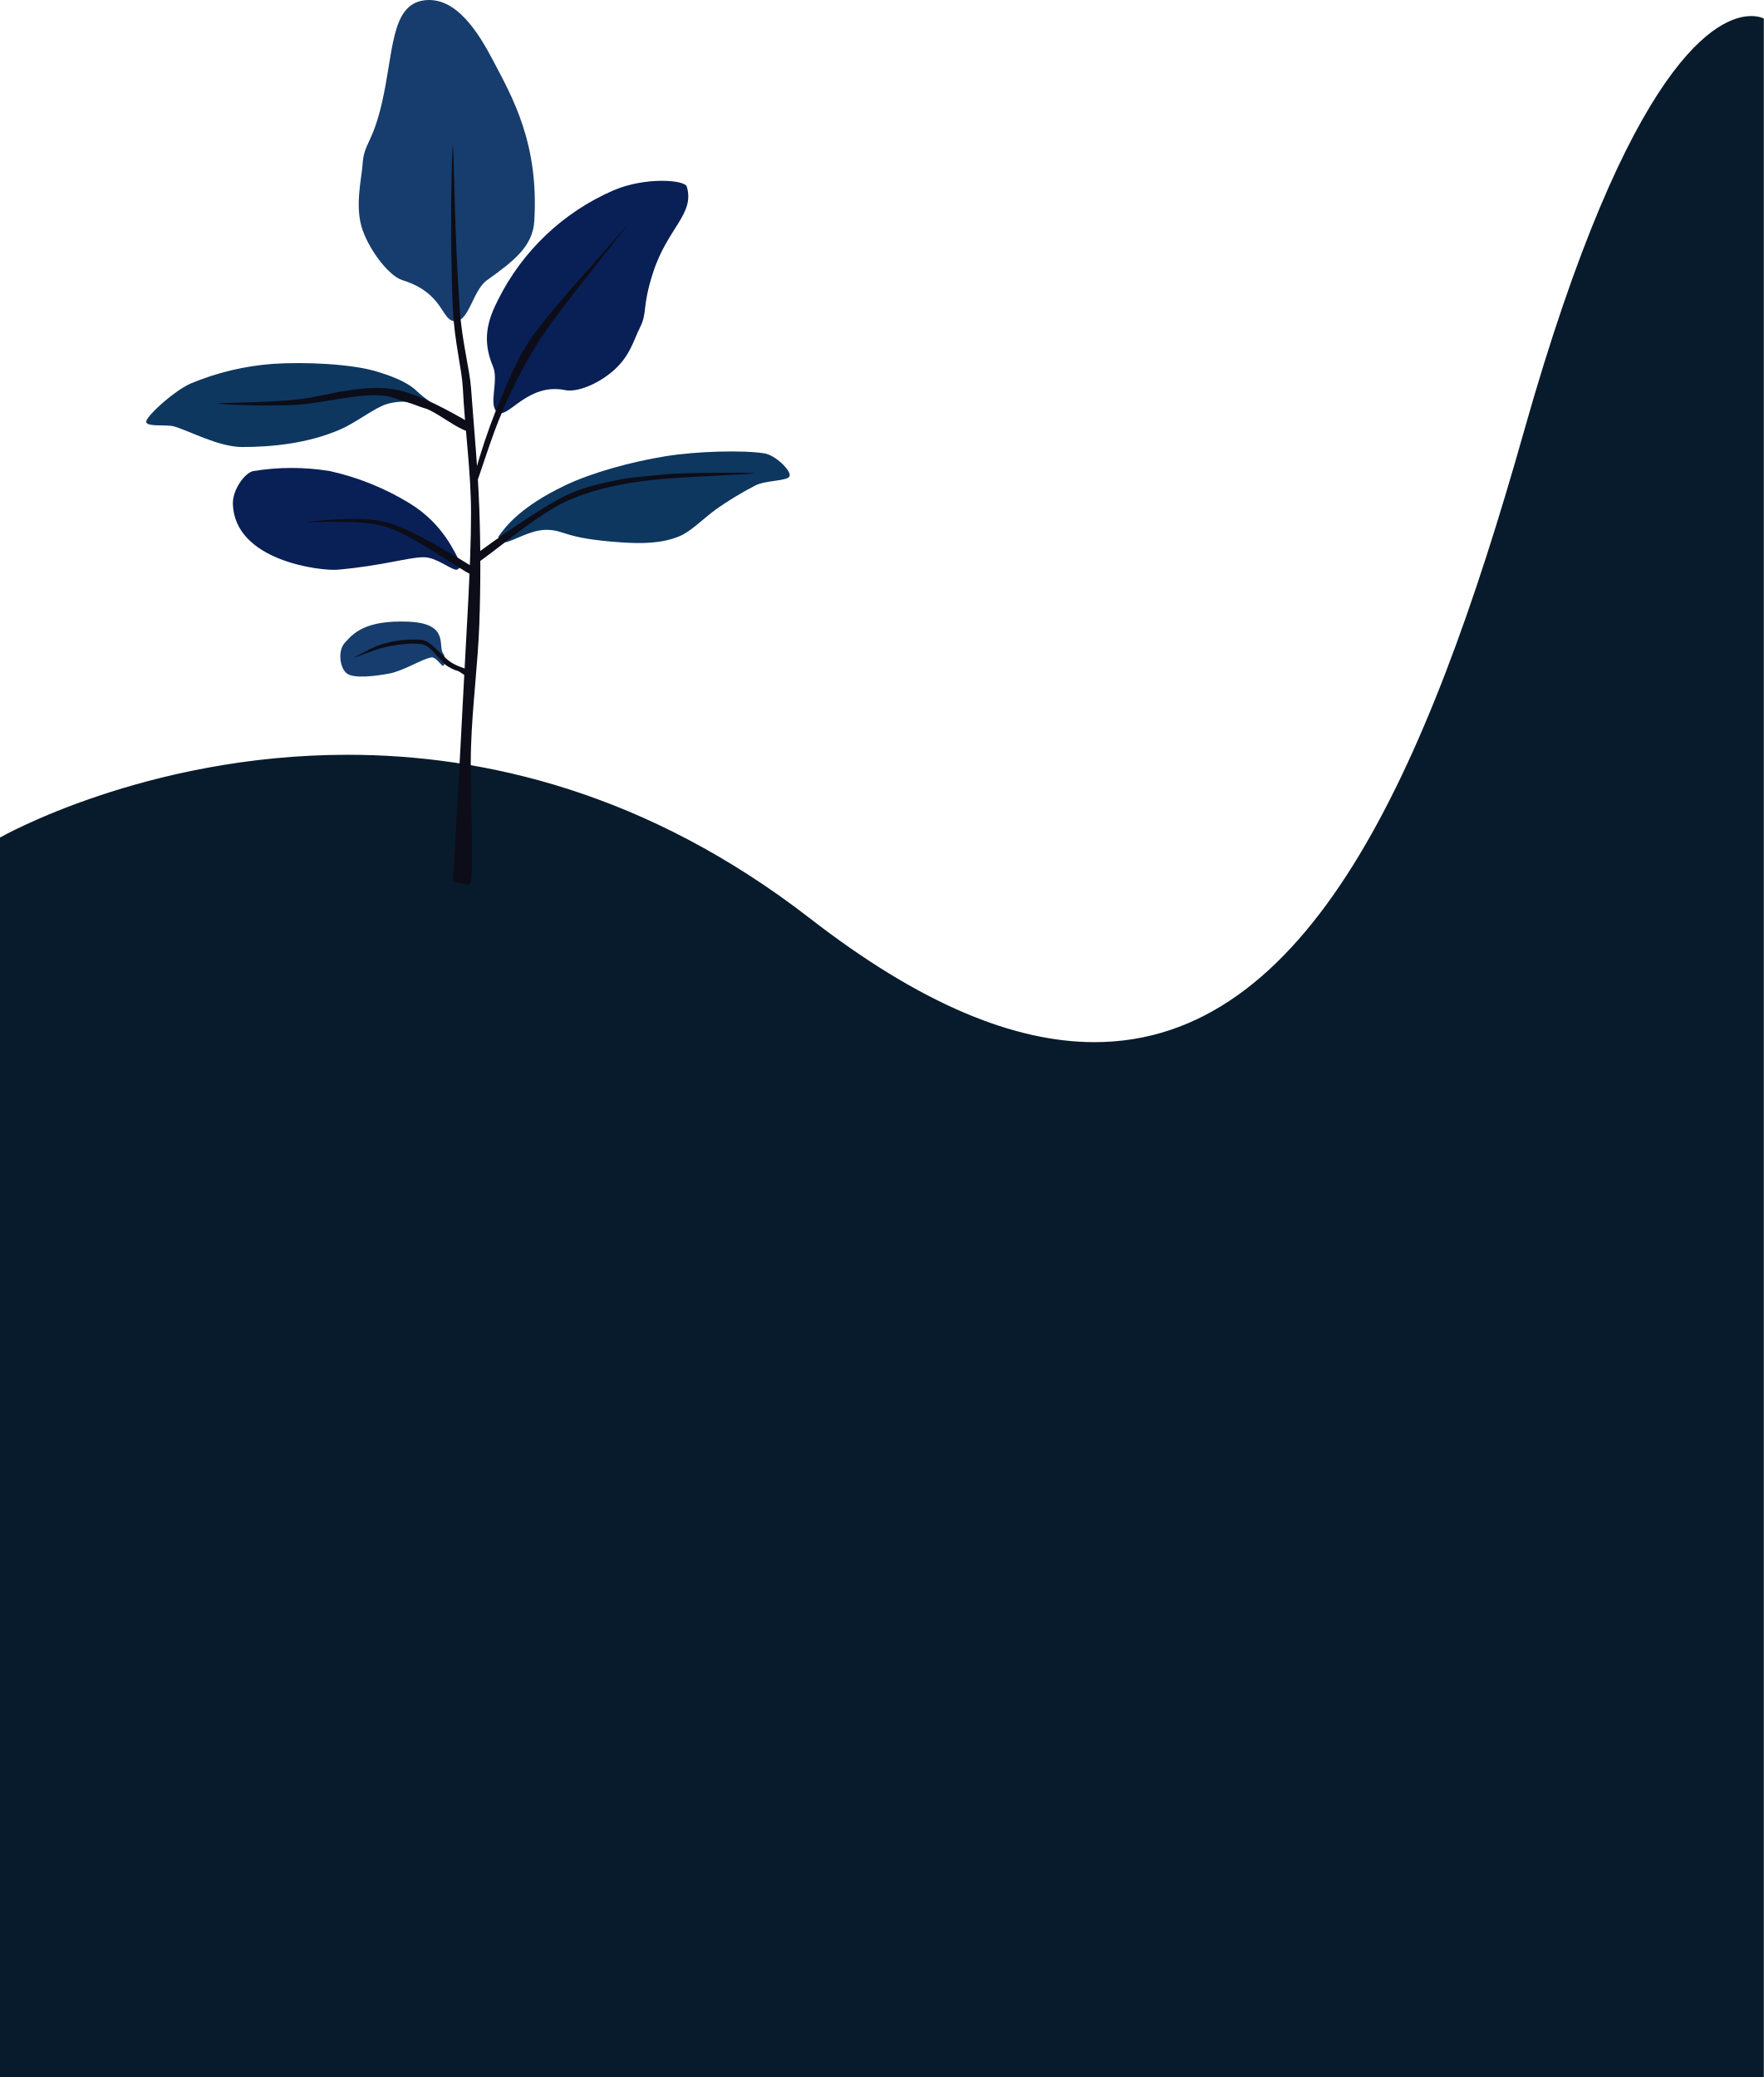
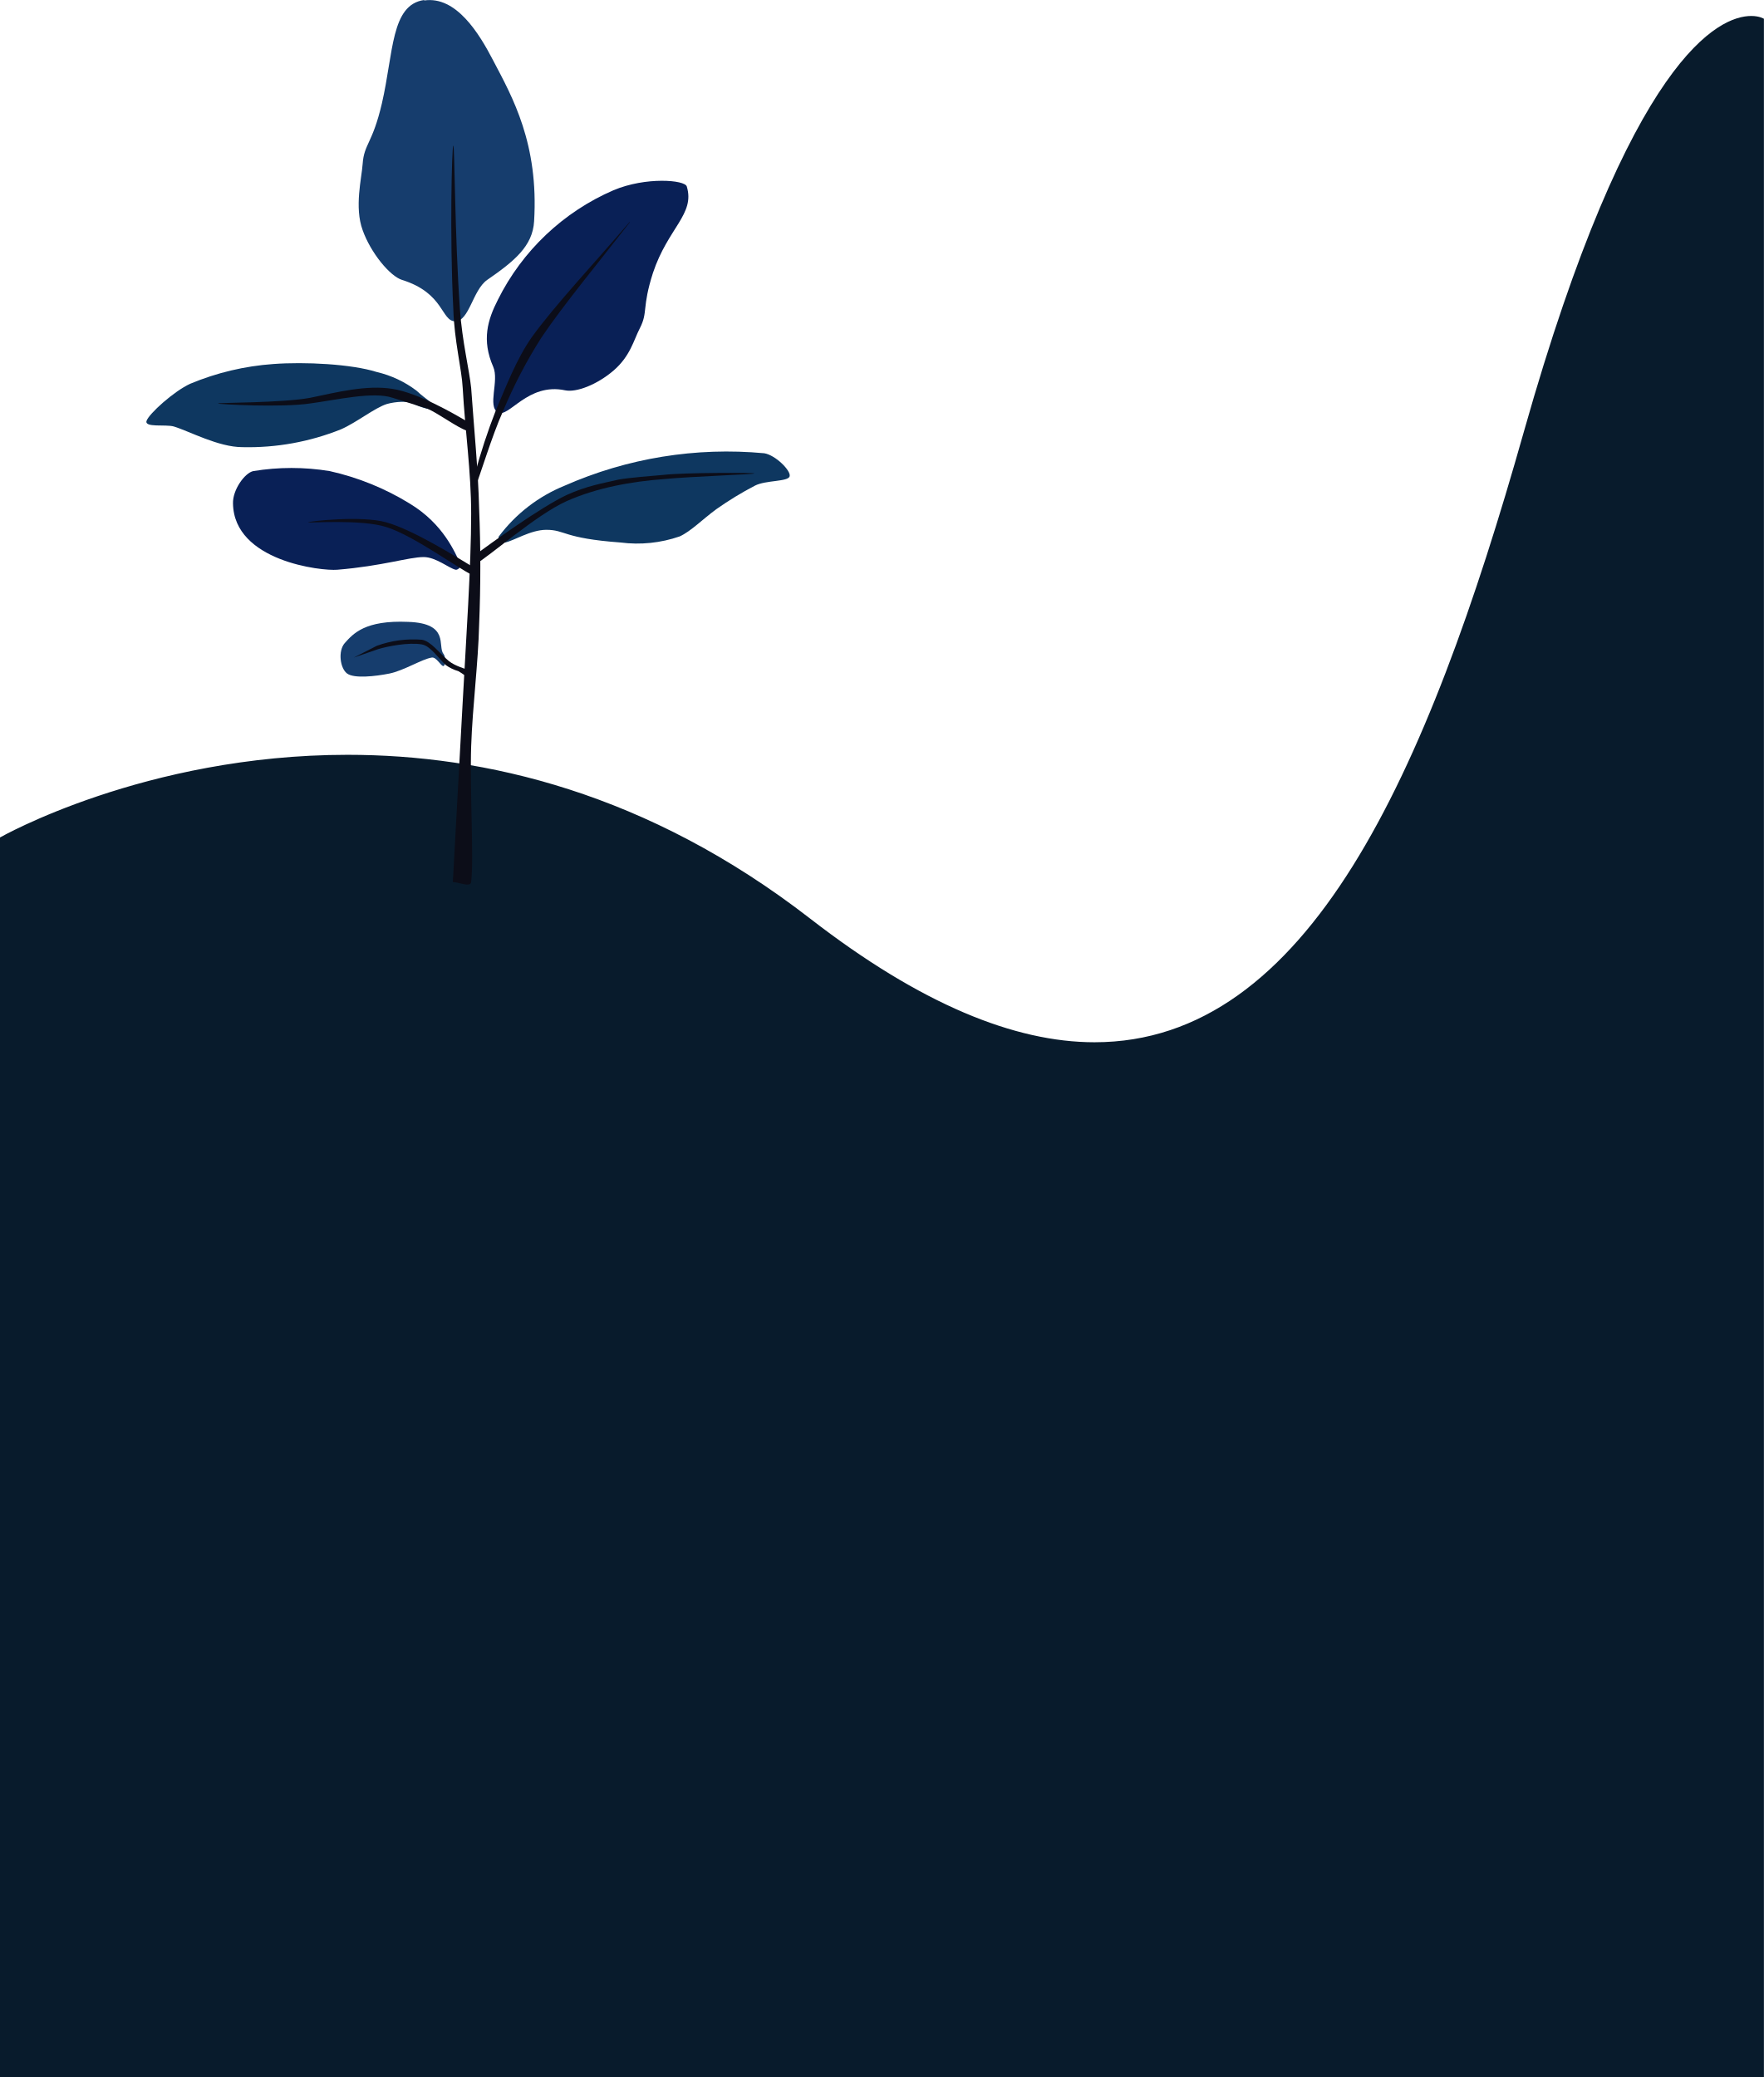
- <svg xmlns="http://www.w3.org/2000/svg" width="375.515" height="442.244" viewBox="0 0 375.515 442.244">
-   <g id="Group_1125" data-name="Group 1125" transform="translate(-0.868 -6381.246)">
-     <g id="Path_1789" data-name="Path 1789" transform="translate(1411 6456.672)" fill="#081b2c">
-       <path d="M -1035.117 366.318 L -1409.632 366.318 L -1409.632 103.199 C -1408.2 102.414 -1400.752 98.463 -1389.13 94.559 C -1381.546 92.011 -1373.695 89.981 -1365.794 88.526 C -1355.921 86.706 -1345.943 85.784 -1336.136 85.784 C -1320.063 85.784 -1304.24 88.255 -1289.108 93.129 C -1280.498 95.901 -1271.974 99.502 -1263.773 103.829 C -1254.934 108.494 -1246.237 114.127 -1237.924 120.572 C -1232.105 125.083 -1226.376 129.065 -1220.896 132.409 C -1215.51 135.695 -1210.207 138.46 -1205.136 140.626 C -1200.156 142.753 -1195.254 144.365 -1190.565 145.417 C -1185.966 146.449 -1181.439 146.973 -1177.109 146.973 C -1177.107 146.973 -1177.104 146.973 -1177.101 146.973 C -1171.498 146.973 -1166.033 146.097 -1160.857 144.369 C -1155.848 142.696 -1150.958 140.175 -1146.321 136.875 C -1141.86 133.699 -1137.494 129.701 -1133.345 124.993 C -1129.371 120.485 -1125.466 115.177 -1121.738 109.217 C -1118.189 103.544 -1114.68 97.086 -1111.308 90.022 C -1108.125 83.354 -1104.948 75.903 -1101.867 67.878 C -1096.335 53.471 -1090.889 36.702 -1085.218 16.614 C -1079.956 -2.023 -1074.52 -18.054 -1069.062 -31.033 C -1064.447 -42.01 -1059.758 -50.947 -1055.125 -57.594 C -1051.433 -62.892 -1047.775 -66.749 -1044.253 -69.058 C -1041.161 -71.084 -1038.76 -71.509 -1037.29 -71.509 C -1036.22 -71.509 -1035.479 -71.289 -1035.117 -71.15 L -1035.117 366.318 Z" stroke="none" />
-       <path d="M -1037.29 -71.009 C -1040.232 -71.009 -1046.408 -69.229 -1054.715 -57.308 C -1059.327 -50.689 -1063.999 -41.784 -1068.602 -30.839 C -1074.052 -17.879 -1079.48 -1.868 -1084.736 16.75 C -1090.412 36.852 -1095.863 53.635 -1101.4 68.056 C -1104.486 76.093 -1107.668 83.556 -1110.857 90.236 C -1114.237 97.316 -1117.755 103.79 -1121.314 109.48 C -1125.056 115.462 -1128.978 120.792 -1132.97 125.321 C -1137.145 130.057 -1141.539 134.081 -1146.031 137.279 C -1150.708 140.608 -1155.642 143.153 -1160.698 144.841 C -1165.928 146.588 -1171.449 147.473 -1177.109 147.473 C -1181.476 147.473 -1186.04 146.946 -1190.675 145.906 C -1195.393 144.847 -1200.324 143.226 -1205.332 141.086 C -1210.425 138.911 -1215.749 136.135 -1221.156 132.836 C -1226.652 129.483 -1232.397 125.489 -1238.23 120.967 C -1246.521 114.54 -1255.193 108.923 -1264.007 104.272 C -1272.182 99.957 -1280.679 96.368 -1289.261 93.604 C -1304.344 88.747 -1320.115 86.284 -1336.136 86.284 C -1345.906 86.284 -1355.848 87.203 -1365.684 89.014 C -1373.558 90.464 -1381.384 92.486 -1388.943 95.023 C -1399.963 98.724 -1407.219 102.466 -1409.132 103.496 L -1409.132 365.818 L -1035.617 365.818 L -1035.617 -70.79 C -1035.988 -70.897 -1036.552 -71.009 -1037.29 -71.009 M -1037.29 -72.009 C -1035.555 -72.009 -1034.617 -71.474 -1034.617 -71.474 L -1034.617 366.818 L -1410.132 366.818 L -1410.132 102.904 C -1410.132 102.904 -1379.29 85.284 -1336.136 85.284 C -1307.01 85.284 -1272.283 93.302 -1237.618 120.177 C -1214.083 138.421 -1194.179 146.473 -1177.109 146.473 C -1131.779 146.473 -1106.384 89.741 -1085.699 16.478 C -1063.026 -63.828 -1044.072 -72.009 -1037.29 -72.009 Z" stroke="none" fill="#081b2c" />
+ <svg xmlns="http://www.w3.org/2000/svg" width="375.5" height="442.2">
+   <g data-name="Group 1125">
+     <g fill="#081b2c" data-name="Path 1789">
+       <path d="M375 441.7H.5v-263c1.4-.9 8.9-4.8 20.5-8.7a170.6 170.6 0 0 1 53-8.8 153.2 153.2 0 0 1 72.4 18 178 178 0 0 1 25.8 16.8c5.8 4.5 11.6 8.5 17 11.8 5.4 3.3 10.7 6 15.8 8.3 5 2 9.9 3.7 14.6 4.7a51.2 51.2 0 0 0 44.2-8.5c4.5-3.2 8.8-7.2 13-11.9 4-4.5 7.9-9.8 11.6-15.8 3.5-5.6 7-12 10.4-19.2 3.2-6.6 6.4-14 9.5-22.1 5.5-14.4 11-31.2 16.6-51.3a419.2 419.2 0 0 1 16.2-47.6c4.6-11 9.3-20 14-26.6 3.6-5.3 7.3-9.1 10.8-11.4 3-2 5.5-2.5 7-2.5 1 0 1.8.2 2.1.4v437.4z" />
+       <path d="M372.8 4.4c-2.9 0-9 1.8-17.4 13.7-4.6 6.6-9.3 15.5-13.9 26.5-5.4 13-10.8 29-16.1 47.6a594.4 594.4 0 0 1-16.7 51.3c-3 8-6.2 15.5-9.4 22.2-3.4 7-7 13.5-10.5 19.2-3.7 6-7.6 11.3-11.6 15.8a77.7 77.7 0 0 1-13.1 12 51.7 51.7 0 0 1-31 10.2c-4.4 0-9-.5-13.6-1.6-4.8-1-9.7-2.6-14.7-4.8-5-2.2-10.4-5-15.8-8.2-5.5-3.4-11.3-7.4-17.1-12-8.3-6.3-17-12-25.8-16.6a152.7 152.7 0 0 0-101.7-15.3A170 170 0 0 0 1 179v262.3h373.5V4.6a6 6 0 0 0-1.7-.2m0-1c1.8 0 2.7.6 2.7.6v438.2H0V178.3s30.8-17.6 74-17.6c29.1 0 63.8 8 98.5 34.9 23.5 18.2 43.5 26.3 60.5 26.3 45.4 0 70.7-56.7 91.4-130 22.7-80.3 41.7-88.5 48.4-88.5z" />
    </g>
-     <g id="Group_1112" data-name="Group 1112" transform="translate(-777 -123.82)">
-       <path id="Path_2404" data-name="Path 2404" d="M72.623-319.339c-7.106.979-6.448,11.084-8.982,21.96-1.985,8.521-3.805,8.513-4.076,12.841-.19,3.046-1.771,9.177,0,14.122C61.288-265.6,65.355-260.6,68-259.776c8.991,2.785,8.257,8.754,11.269,8.754s3.714-6.553,6.8-8.754c5.771-4.117,9.708-7.226,10.038-12.544,1.027-16.536-4.671-26.4-8.74-34.159C84.291-312.352,79.457-320.28,72.623-319.339Z" transform="translate(795.508 6824.482)" fill="#163d6d" fill-rule="evenodd" />
-       <path id="Path_2405" data-name="Path 2405" d="M136.709-268.218c1.76,5.868-4.089,8.75-7.191,18.372-2.431,7.538-1.067,8.307-2.853,11.822-1.258,2.473-2,5.89-5.593,9.02-3.5,3.045-7.87,4.622-10.226,4.139-8-1.642-12.067,6.053-14.318,4.77s.234-6.728-1.062-9.773c-2.423-5.692-1.135-9.905,1.062-14.222a49.428,49.428,0,0,1,24.545-23.3C127.96-270.337,136.287-269.626,136.709-268.218Z" transform="translate(787.371 6813.001)" fill="#092056" fill-rule="evenodd" />
-       <path id="Path_2406" data-name="Path 2406" d="M75.562-140.777c-1.248-1.564,1.48-6.457-7.488-6.808-9.221-.36-11.7,2.535-13.482,4.512-1.539,1.708-1.059,5.379.455,6.522s6.109.565,9.082,0c3-.57,7.008-3.144,8.913-3.419,1.02-.147,2.1,1.9,2.52,1.77S76.1-140.1,75.562-140.777Z" transform="translate(796.676 6785.018)" fill="#163d6d" fill-rule="evenodd" />
-       <path id="Path_2407" data-name="Path 2407" d="M61.7-209.29c.188-.8-2.167-1.923-4.151-3.849-2.2-2.134-6.217-3.427-8.446-4.108-5.395-1.648-15.371-2.08-21.989-1.652A56.163,56.163,0,0,0,9.4-214.679c-3.56,1.642-8.79,6.408-9.357,7.889s4.15.735,5.851,1.216c3.282.928,9.5,4.393,14.572,4.393,5.883,0,13.89-.659,21.021-3.821,3.351-1.487,7.2-4.592,9.812-5.352,1.808-.527,4.495-.741,5.656,0C57.932-209.734,61.545-208.615,61.7-209.29Z" transform="translate(809 6801.428)" fill="#0e3760" fill-rule="evenodd" />
-       <path id="Path_2408" data-name="Path 2408" d="M97.413-176.593c1.526-2.164,4.781-6.315,14-10.745,5.908-2.839,14.376-5.115,21.466-6.262,6.933-1.122,16.66-1.32,21.07-.62,2.394.38,5.722,3.674,5.39,4.821s-5.142.838-7.379,2.061a71.67,71.67,0,0,0-8.271,5.014c-2.975,2.208-5.337,4.708-7.764,5.732-3.869,1.632-8.311,1.608-12.553,1.317-12.361-.847-11.762-2.66-15.865-2.66-3.356,0-6.927,2.383-8.751,2.66C98.131-175.181,97.053-176.083,97.413-176.593Z" transform="translate(786.639 6795.817)" fill="#0e3760" fill-rule="evenodd" />
-       <path id="Path_2409" data-name="Path 2409" d="M72.453-169.709c-1.2-2.164-3.616-8.375-10.836-12.806A55.606,55.606,0,0,0,44.6-189.4a50.138,50.138,0,0,0-16.3,0c-1.875.381-4.408,4.031-4.351,6.882.245,12.358,18.922,14.414,22.246,14.123,9.682-.847,15.14-2.661,18.353-2.661,2.628,0,5.426,2.384,6.855,2.661C71.891-168.3,72.735-169.2,72.453-169.709Z" transform="translate(803.499 6794.769)" fill="#092056" fill-rule="evenodd" />
-       <path id="Path_2410" data-name="Path 2410" d="M84.639-122.381c.708-12.783,1.493-25.562,2.124-38.349.645-13.069,1.746-28.93,1.746-40.063,0-8.93-1.3-17.814-1.746-26.734-.195-3.939-1.812-10.031-2.124-16.852-.722-15.782-.2-34.736,0-34.736s.345,19.058,1.453,34.736c.495,7,2.127,12.875,2.416,16.852.625,8.582,1.47,17.38,1.764,25.752q.43,12.234,0,24.481c-.294,8.428-1.484,17.375-1.764,26.085-.294,9.153.645,24.023,0,28.828-.169,1.262-2.579,0-3.869,0" transform="translate(789.643 6815.225)" fill="#0c0d18" fill-rule="evenodd" />
-       <path id="Path_2411" data-name="Path 2411" d="M123.734-258.051c-6.946,8.17-16.082,17.809-20.839,24.512-3.381,4.765-5.675,10.861-7.7,15.709a130.366,130.366,0,0,0-4.458,13.381c-.258.946-.4,3.835,0,2.937.987-2.23,3.576-11.025,5.924-16.318a102.36,102.36,0,0,1,8.282-15.709c4.512-6.7,12.528-16.342,18.792-24.512" transform="translate(788.214 6810.386)" fill="#0c0d18" fill-rule="evenodd" />
-       <path id="Path_2412" data-name="Path 2412" d="M90.734-171.249c3.252-2.456,13.919-10.108,19.513-12.724,4.341-2.03,7.647-2.507,11.083-3.281,2.188-.494,7.3-.869,9.533-1.111,4.324-.468,19.314-.451,19.314-.254s-12.865.637-19.314,1.182c-6.665.565-14.2,1.839-20.616,4.746-6.688,3.033-16.261,11.577-19.513,13.452C90.09-168.867,90.142-170.8,90.734-171.249Z" transform="translate(788.264 6794.466)" fill="#0c0d18" fill-rule="evenodd" />
-       <path id="Path_2413" data-name="Path 2413" d="M72.857-205.1c-2.642-1.494-10.284-6.007-15.85-6.846s-11.774.711-17.548,1.816c-5.96,1.141-19.669,1.052-19.669,1.262s13.709.839,19.669,0c5.806-.816,13.5-2.649,17.548-1.262,1.032.354,6.411,2,7.4,2.449,2.642,1.191,6.3,4.079,8.445,4.694C73.542-202.794,73.476-204.753,72.857-205.1Z" transform="translate(804.454 6799.851)" fill="#0c0d18" fill-rule="evenodd" />
-       <path id="Path_2414" data-name="Path 2414" d="M79.653-165.827C76.6-167.7,67.162-173.7,61.34-175.278c-5.343-1.446-16.62-.165-16.62,0s11.345-.715,16.62.986c5.822,1.876,15.261,8.864,18.313,10.274C80.206-163.762,80.172-165.508,79.653-165.827Z" transform="translate(798.727 6791.528)" fill="#0c0d18" fill-rule="evenodd" />
-       <path id="Path_2415" data-name="Path 2415" d="M81.742-136.128c-.659-.441-2.668-.823-4.212-2.055-2.049-1.635-3.807-4.161-5.667-4.4a22.77,22.77,0,0,0-9.571,1.3c-.979.382-5.048,2.488-4.914,2.488s3.953-1.45,5.122-1.818c2.032-.639,6.581-1.507,9.363-1.045,1.738.288,3.4,2.86,5.085,4.438A8.864,8.864,0,0,0,79.67-135.9c.69.393,1.726,1.216,2.071,1.179S82.134-135.865,81.742-136.128Z" transform="translate(795.82 6783.887)" fill="#0c0d18" fill-rule="evenodd" />
+     <g fill-rule="evenodd" data-name="Group 1112">
+       <path fill="#163d6d" d="M90.3 0c-7.1 1-6.5 11.2-9 22-2 8.6-3.8 8.6-4.1 12.9-.2 3-1.8 9.2 0 14.1 1.7 4.8 5.8 9.8 8.4 10.6 9 2.8 8.3 8.8 11.3 8.8s3.7-6.6 6.8-8.8c5.8-4 9.7-7.2 10-12.5 1-16.5-4.6-26.4-8.7-34.2C102 7.1 97.1-.9 90.3.1z" data-name="Path 2404" />
+       <path fill="#092056" d="M146.2 39.7c1.8 5.9-4 8.8-7.2 18.4-2.4 7.5-1 8.3-2.8 11.8-1.3 2.5-2 5.9-5.6 9-3.5 3-7.9 4.7-10.3 4.2-8-1.7-12 6-14.3 4.7s.3-6.7-1-9.7c-2.5-5.7-1.2-10 1-14.3a49.4 49.4 0 0 1 24.6-23.3c6.9-2.9 15.2-2.2 15.6-.8z" data-name="Path 2405" />
+       <path fill="#163d6d" d="M94.4 139.2c-1.3-1.6 1.4-6.5-7.5-6.8-9.2-.4-11.7 2.5-13.5 4.5-1.5 1.7-1 5.4.5 6.5s6 .6 9 0 7-3.1 9-3.4c1-.2 2 1.9 2.5 1.8s.5-2 0-2.6z" data-name="Path 2406" />
+       <path fill="#0e3760" d="M92.8 87c.2-.7-2.1-1.9-4.1-3.8a22.5 22.5 0 0 0-8.5-4c-5.4-1.7-15.3-2.2-22-1.7a56.2 56.2 0 0 0-17.7 4.2c-3.5 1.6-8.8 6.4-9.3 7.9s4.1.7 5.8 1.2c3.3 1 9.5 4.4 14.6 4.4a53 53 0 0 0 21-3.8c3.4-1.5 7.2-4.6 9.8-5.4 1.8-.5 4.5-.7 5.7 0 1 .6 4.6 1.7 4.7 1z" data-name="Path 2407" />
+       <path fill="#0e3760" d="M106.2 114.2a33 33 0 0 1 14-10.8 85.6 85.6 0 0 1 42.5-6.9c2.4.4 5.7 3.7 5.4 4.9s-5.1.8-7.4 2a71.7 71.7 0 0 0-8.2 5c-3 2.2-5.4 4.7-7.8 5.8a27.6 27.6 0 0 1-12.6 1.3c-12.3-.9-11.7-2.7-15.8-2.7-3.4 0-7 2.4-8.8 2.7-.6 0-1.7-.8-1.3-1.3z" data-name="Path 2408" />
+       <path fill="#092056" d="M98 120c-1.1-2.2-3.5-8.4-10.8-12.8a55.6 55.6 0 0 0-17-6.9 50.1 50.1 0 0 0-16.3 0c-1.8.4-4.4 4-4.3 6.9.2 12.3 18.9 14.4 22.2 14.1 9.7-.8 15.2-2.7 18.4-2.7 2.6 0 5.4 2.4 6.8 2.7.5.1 1.4-.8 1-1.3z" data-name="Path 2409" />
+       <path fill="#0c0d18" d="M96.4 187.8l2.1-38.4c.7-13 1.8-28.9 1.8-40 0-9-1.3-17.8-1.8-26.8-.2-4-1.8-10-2-16.8-.8-15.8-.3-34.8 0-34.8s.3 19.1 1.4 34.8c.5 7 2 12.9 2.4 16.8.6 8.6 1.5 17.4 1.7 25.8q.5 12.2 0 24.5c-.2 8.4-1.4 17.3-1.7 26-.3 9.2.6 24 0 28.9-.2 1.2-2.6 0-3.9 0" data-name="Path 2410" />
+       <path fill="#0c0d18" d="M134 47.3c-6.9 8.1-16 17.8-20.8 24.5-3.3 4.7-5.6 10.8-7.7 15.7a130.4 130.4 0 0 0-4.4 13.4c-.3 1-.4 3.8 0 3 1-2.3 3.6-11.1 6-16.4a102.4 102.4 0 0 1 8.2-15.7c4.5-6.7 12.5-16.4 18.8-24.5" data-name="Path 2411" />
+       <path fill="#0c0d18" d="M101.1 118.2c3.3-2.5 14-10.2 19.5-12.8 4.4-2 7.7-2.5 11.1-3.3 2.2-.4 7.3-.8 9.6-1 4.3-.5 19.3-.5 19.3-.3s-12.9.6-19.3 1.2c-6.7.5-14.2 1.8-20.7 4.7-6.6 3-16.2 11.6-19.5 13.5-.6.3-.6-1.6 0-2z" data-name="Path 2412" />
+       <path fill="#0c0d18" d="M99.4 89.7c-2.6-1.5-10.2-6-15.8-6.9s-11.8.7-17.6 1.9c-6 1.1-19.6 1-19.6 1.2s13.7.9 19.6 0c5.9-.8 13.5-2.6 17.6-1.2L91 87c2.6 1.2 6.3 4 8.4 4.7.7.2.7-1.8 0-2.1z" data-name="Path 2413" />
+       <path fill="#0c0d18" d="M100.5 120.6c-3-1.8-12.5-7.8-18.3-9.4-5.3-1.5-16.6-.2-16.6 0s11.3-.7 16.6 1c5.8 1.8 15.3 8.8 18.3 10.2.6.3.5-1.4 0-1.8z" data-name="Path 2414" />
+       <path fill="#0c0d18" d="M99.7 142.7c-.7-.4-2.7-.8-4.2-2-2-1.7-3.8-4.2-5.7-4.5a22.8 22.8 0 0 0-9.6 1.3l-4.9 2.5 5.2-1.8c2-.6 6.5-1.5 9.3-1 1.8.3 3.4 2.8 5.1 4.4a8.9 8.9 0 0 0 2.7 1.3c.7.4 1.7 1.2 2 1.2s.5-1.1 0-1.4z" data-name="Path 2415" />
    </g>
  </g>
</svg>
